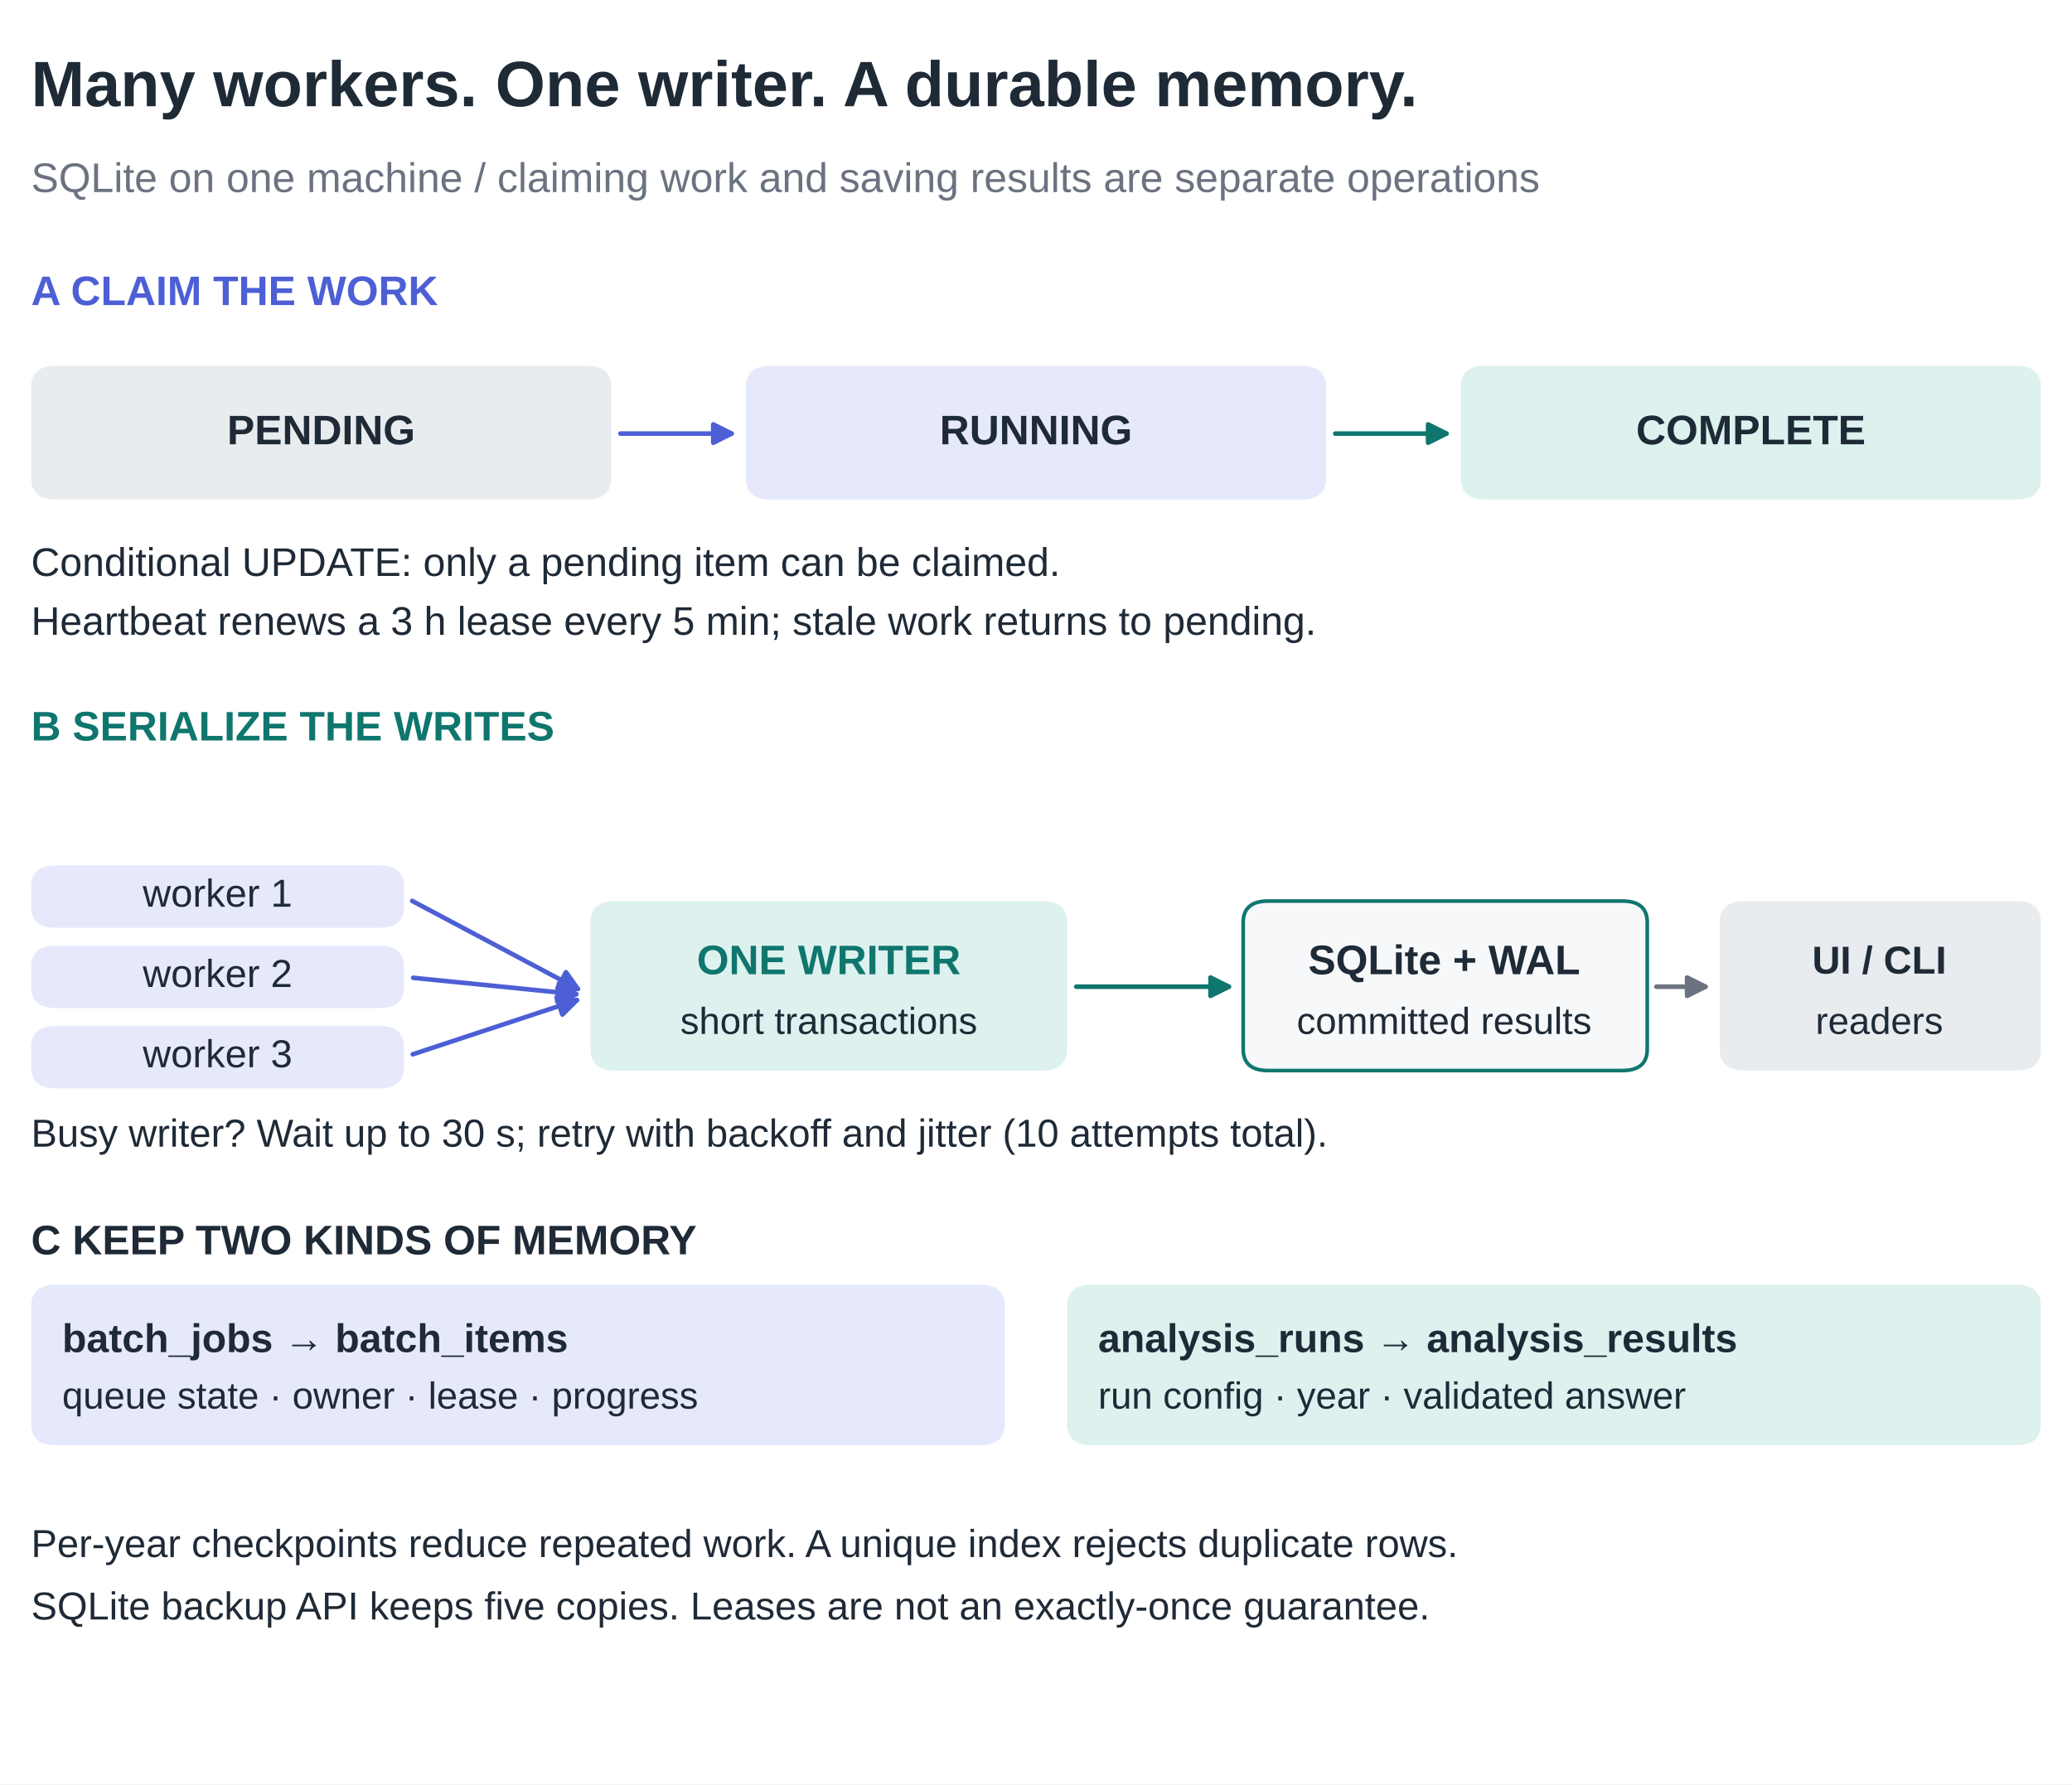
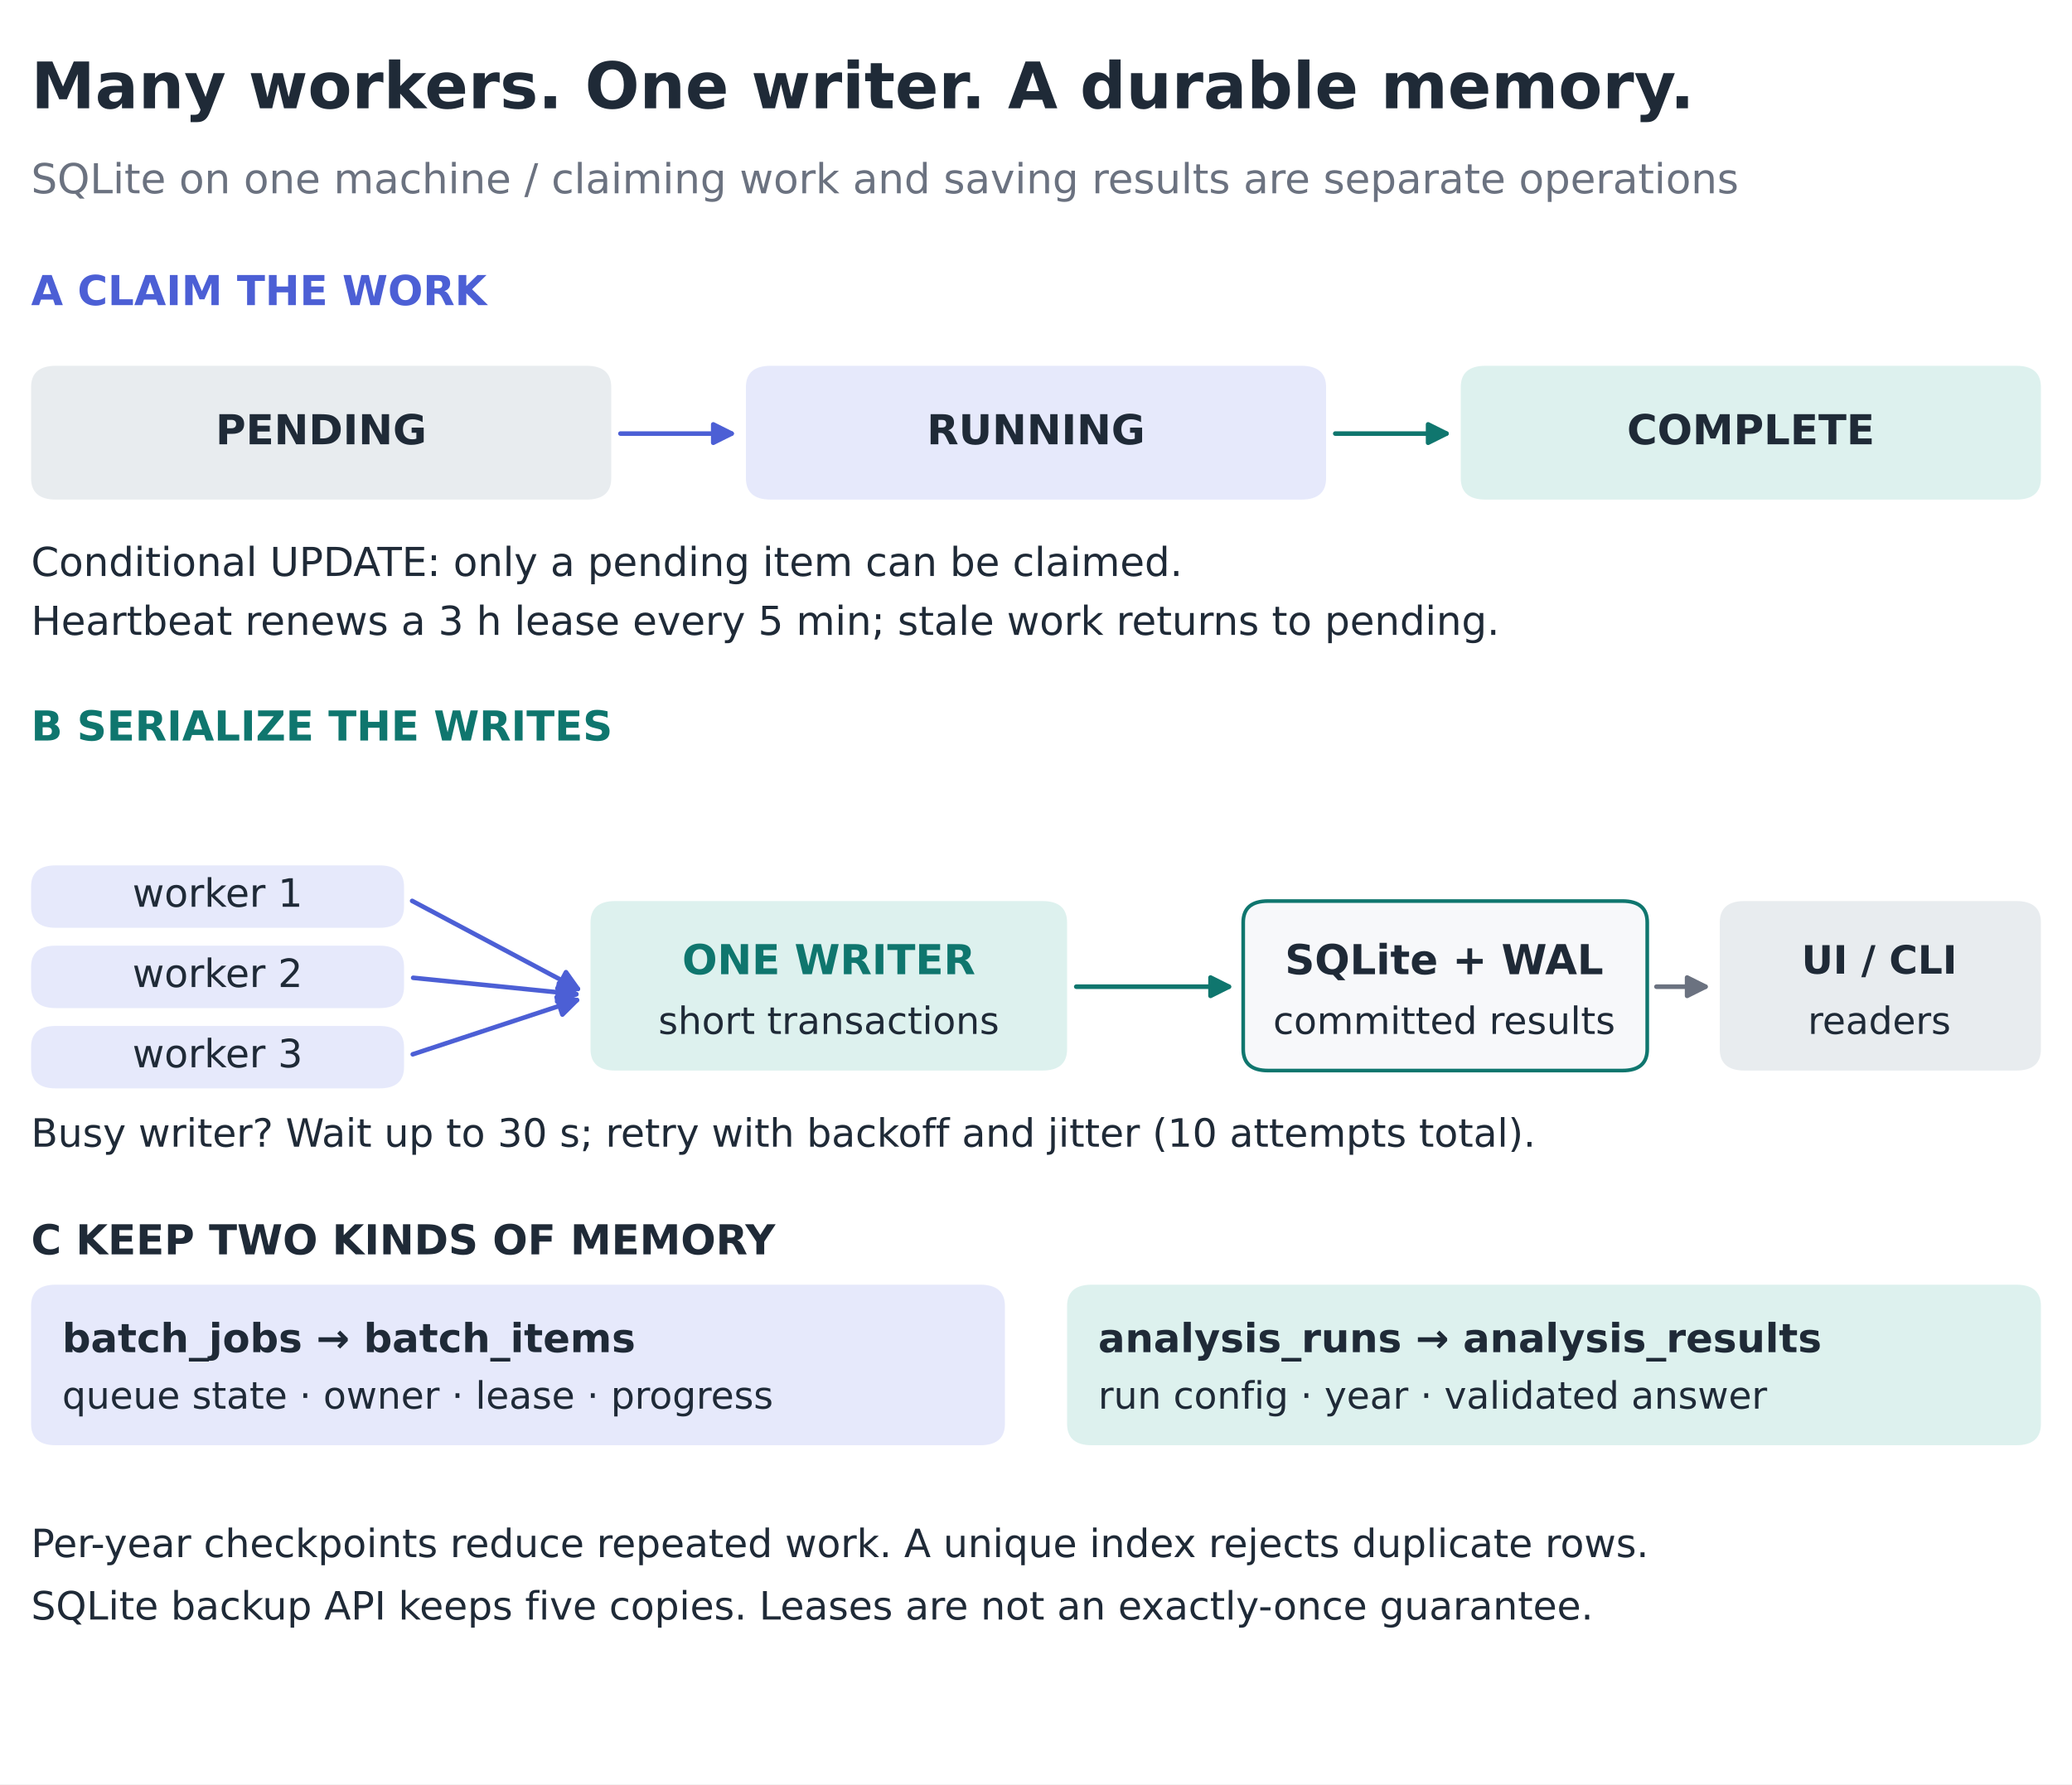
<svg xmlns="http://www.w3.org/2000/svg" width="451.44pt" height="388.8pt" viewBox="0 0 451.44 388.8" version="1.1">
  <defs>
    <style type="text/css">*{stroke-linejoin: round; stroke-linecap: butt}</style>
  </defs>
  <g id="figure_1">
    <g id="patch_1">
      <path d="M 0 388.8  L 451.44 388.8  L 451.44 0  L 0 0  z " style="fill: #ffffff" />
    </g>
    <g id="axes_1">
      <g id="patch_2">
        <path d="M 135.177 94.478  Q 147.848 94.478 159.401 94.478  " style="fill: none; stroke: #4c5fd5; stroke-linecap: round" />
        <path d="M 155.401 92.478  L 159.401 94.478  L 155.401 96.478  z " style="fill: #4c5fd5; stroke: #4c5fd5; stroke-linecap: round" />
      </g>
      <g id="patch_3">
        <path d="M 290.924 94.478  Q 303.595 94.478 315.148 94.478  " style="fill: none; stroke: #0f766e; stroke-linecap: round" />
        <path d="M 311.148 92.478  L 315.148 94.478  L 311.148 96.478  z " style="fill: #0f766e; stroke: #0f766e; stroke-linecap: round" />
      </g>
      <g id="patch_4">
        <path d="M 89.799 196.311  Q 108.346 206.161 125.906 215.487  " style="fill: none; stroke: #4c5fd5; stroke-linecap: round" />
        <path d="M 123.311 211.845  L 125.906 215.487  L 121.435 215.378  z " style="fill: #4c5fd5; stroke: #4c5fd5; stroke-linecap: round" />
      </g>
      <g id="patch_5">
        <path d="M 90.02 213.068  Q 108.347 214.909 125.562 216.639  " style="fill: none; stroke: #4c5fd5; stroke-linecap: round" />
        <path d="M 121.782 214.249  L 125.562 216.639  L 121.382 218.229  z " style="fill: #4c5fd5; stroke: #4c5fd5; stroke-linecap: round" />
      </g>
      <g id="patch_6">
        <path d="M 89.928 229.738  Q 108.346 223.657 125.703 217.927  " style="fill: none; stroke: #4c5fd5; stroke-linecap: round" />
        <path d="M 121.277 217.282  L 125.703 217.927  L 122.531 221.08  z " style="fill: #4c5fd5; stroke: #4c5fd5; stroke-linecap: round" />
      </g>
      <g id="patch_7">
        <path d="M 234.492 215.006  Q 251.677 215.006 267.744 215.006  " style="fill: none; stroke: #0f766e; stroke-linecap: round" />
        <path d="M 263.744 213.006  L 267.744 215.006  L 263.744 217.006  z " style="fill: #0f766e; stroke: #0f766e; stroke-linecap: round" />
      </g>
      <g id="patch_8">
        <path d="M 360.897 215.006  Q 366.797 215.006 371.58 215.006  " style="fill: none; stroke: #6b7280; stroke-linecap: round" />
        <path d="M 367.58 213.006  L 371.58 215.006  L 367.58 217.006  z " style="fill: #6b7280; stroke: #6b7280; stroke-linecap: round" />
      </g>
      <g id="patch_9">
        <path d="M 12.189 108.864  L 127.758 108.864  Q 133.175 108.864 133.175 104.198  L 133.175 84.37  Q 133.175 79.704 127.758 79.704  L 12.189 79.704  Q 6.772 79.704 6.772 84.37  L 6.772 104.198  Q 6.772 108.864 12.189 108.864  z " clip-path="url(#p65d7c8ecab)" style="fill: #e8ecef" />
      </g>
      <g id="patch_10">
        <path d="M 167.936 108.864  L 283.504 108.864  Q 288.922 108.864 288.922 104.198  L 288.922 84.37  Q 288.922 79.704 283.504 79.704  L 167.936 79.704  Q 162.518 79.704 162.518 84.37  L 162.518 104.198  Q 162.518 108.864 167.936 108.864  z " clip-path="url(#p65d7c8ecab)" style="fill: #e6e9fb" />
      </g>
      <g id="patch_11">
        <path d="M 323.682 108.864  L 439.251 108.864  Q 444.668 108.864 444.668 104.198  L 444.668 84.37  Q 444.668 79.704 439.251 79.704  L 323.682 79.704  Q 318.265 79.704 318.265 84.37  L 318.265 104.198  Q 318.265 108.864 323.682 108.864  z " clip-path="url(#p65d7c8ecab)" style="fill: #ddf1ee" />
      </g>
      <g id="patch_12">
        <path d="M 12.189 202.176  L 82.614 202.176  Q 88.031 202.176 88.031 197.51  L 88.031 193.234  Q 88.031 188.568 82.614 188.568  L 12.189 188.568  Q 6.772 188.568 6.772 193.234  L 6.772 197.51  Q 6.772 202.176 12.189 202.176  z " clip-path="url(#p65d7c8ecab)" style="fill: #e6e9fb" />
      </g>
      <g id="patch_13">
        <path d="M 12.189 219.672  L 82.614 219.672  Q 88.031 219.672 88.031 215.006  L 88.031 210.73  Q 88.031 206.064 82.614 206.064  L 12.189 206.064  Q 6.772 206.064 6.772 210.73  L 6.772 215.006  Q 6.772 219.672 12.189 219.672  z " clip-path="url(#p65d7c8ecab)" style="fill: #e6e9fb" />
      </g>
      <g id="patch_14">
        <path d="M 12.189 237.168  L 82.614 237.168  Q 88.031 237.168 88.031 232.502  L 88.031 228.226  Q 88.031 223.56 82.614 223.56  L 12.189 223.56  Q 6.772 223.56 6.772 228.226  L 6.772 232.502  Q 6.772 237.168 12.189 237.168  z " clip-path="url(#p65d7c8ecab)" style="fill: #e6e9fb" />
      </g>
      <g id="patch_15">
        <path d="M 134.078 233.28  L 227.074 233.28  Q 232.492 233.28 232.492 228.614  L 232.492 201.01  Q 232.492 196.344 227.074 196.344  L 134.078 196.344  Q 128.66 196.344 128.66 201.01  L 128.66 228.614  Q 128.66 233.28 134.078 233.28  z " clip-path="url(#p65d7c8ecab)" style="fill: #ddf1ee" />
      </g>
      <g id="patch_16">
        <path d="M 276.281 233.28  L 353.478 233.28  Q 358.895 233.28 358.895 228.614  L 358.895 201.01  Q 358.895 196.344 353.478 196.344  L 276.281 196.344  Q 270.864 196.344 270.864 201.01  L 270.864 228.614  Q 270.864 233.28 276.281 233.28  z " clip-path="url(#p65d7c8ecab)" style="fill: #f7f8fa; stroke: #0f766e; stroke-width: 0.8; stroke-linejoin: miter" />
      </g>
      <g id="patch_17">
        <path d="M 380.112 233.28  L 439.251 233.28  Q 444.668 233.28 444.668 228.614  L 444.668 201.01  Q 444.668 196.344 439.251 196.344  L 380.112 196.344  Q 374.695 196.344 374.695 201.01  L 374.695 228.614  Q 374.695 233.28 380.112 233.28  z " clip-path="url(#p65d7c8ecab)" style="fill: #e8ecef" />
      </g>
      <g id="patch_18">
        <path d="M 12.189 314.928  L 213.531 314.928  Q 218.948 314.928 218.948 310.262  L 218.948 284.602  Q 218.948 279.936 213.531 279.936  L 12.189 279.936  Q 6.772 279.936 6.772 284.602  L 6.772 310.262  Q 6.772 314.928 12.189 314.928  z " clip-path="url(#p65d7c8ecab)" style="fill: #e6e9fb" />
      </g>
      <g id="patch_19">
        <path d="M 237.909 314.928  L 439.251 314.928  Q 444.668 314.928 444.668 310.262  L 444.668 284.602  Q 444.668 279.936 439.251 279.936  L 237.909 279.936  Q 232.492 279.936 232.492 284.602  L 232.492 310.262  Q 232.492 314.928 237.909 314.928  z " clip-path="url(#p65d7c8ecab)" style="fill: #ddf1ee" />
      </g>
      <g id="text_1">
-         <text style="font-weight: 700; font-size: 14px; font-family: 'Arial', 'DejaVu Sans'; text-anchor: start; fill: #1f2a37" x="6.772" y="23.152" transform="rotate(-0 6.7716 23.15238)">Many workers. One writer. A durable memory.</text>
+         <text style="font-weight: 700; font-size: 14px; font-family: 'DejaVu Sans'; text-anchor: start; fill: #1f2a37" x="6.772" y="23.598" transform="rotate(-0 6.7716 23.59781)">Many workers. One writer. A durable memory.</text>
      </g>
      <g id="text_2">
-         <text style="font-size: 9px; font-family: 'Arial', 'DejaVu Sans'; text-anchor: start; fill: #6b7280" x="6.772" y="41.837" transform="rotate(-0 6.7716 41.83734)">SQLite on one machine  /  claiming work and saving results are separate operations</text>
+         <text style="font-size: 9px; font-family: 'DejaVu Sans'; text-anchor: start; fill: #6b7280" x="6.772" y="42.119" transform="rotate(-0 6.7716 42.11859)">SQLite on one machine  /  claiming work and saving results are separate operations</text>
      </g>
      <g id="text_3">
-         <text style="font-weight: 700; font-size: 9px; font-family: 'Arial', 'DejaVu Sans'; text-anchor: start; fill: #4c5fd5" x="6.772" y="66.481" transform="rotate(-0 6.7716 66.4811)">A  CLAIM THE WORK</text>
+         <text style="font-weight: 700; font-size: 9px; font-family: 'DejaVu Sans'; text-anchor: start; fill: #4c5fd5" x="6.772" y="66.49" transform="rotate(-0 6.7716 66.48989)">A  CLAIM THE WORK</text>
      </g>
      <g id="text_4">
-         <text style="font-weight: 700; font-size: 9px; font-family: 'Arial', 'DejaVu Sans'; text-anchor: middle; fill: #1f2a37" x="69.973" y="96.808" transform="rotate(-0 69.9732 96.8075)">PENDING</text>
+         <text style="font-weight: 700; font-size: 9px; font-family: 'DejaVu Sans'; text-anchor: middle; fill: #1f2a37" x="69.973" y="96.816" transform="rotate(-0 69.9732 96.81629)">PENDING</text>
      </g>
      <g id="text_5">
-         <text style="font-weight: 700; font-size: 9px; font-family: 'Arial', 'DejaVu Sans'; text-anchor: middle; fill: #1f2a37" x="225.72" y="96.808" transform="rotate(-0 225.72 96.8075)">RUNNING</text>
+         <text style="font-weight: 700; font-size: 9px; font-family: 'DejaVu Sans'; text-anchor: middle; fill: #1f2a37" x="225.72" y="96.816" transform="rotate(-0 225.72 96.81629)">RUNNING</text>
      </g>
      <g id="text_6">
-         <text style="font-weight: 700; font-size: 9px; font-family: 'Arial', 'DejaVu Sans'; text-anchor: middle; fill: #1f2a37" x="381.467" y="96.808" transform="rotate(-0 381.4668 96.8075)">COMPLETE</text>
+         <text style="font-weight: 700; font-size: 9px; font-family: 'DejaVu Sans'; text-anchor: middle; fill: #1f2a37" x="381.467" y="96.816" transform="rotate(-0 381.4668 96.81629)">COMPLETE</text>
      </g>
      <g id="text_7">
-         <text style="font-size: 8.7px; font-family: 'Arial', 'DejaVu Sans'; text-anchor: start; fill: #1f2a37" x="6.772" y="125.501" transform="rotate(-0 6.7716 125.501)">Conditional UPDATE: only a pending item can be claimed.</text>
+         <text style="font-size: 8.7px; font-family: 'DejaVu Sans'; text-anchor: start; fill: #1f2a37" x="6.772" y="125.51" transform="rotate(-0 6.7716 125.5099)">Conditional UPDATE: only a pending item can be claimed.</text>
      </g>
      <g id="text_8">
-         <text style="font-size: 8.7px; font-family: 'Arial', 'DejaVu Sans'; text-anchor: start; fill: #1f2a37" x="6.772" y="138.331" transform="rotate(-0 6.7716 138.3314)">Heartbeat renews a 3 h lease every 5 min; stale work returns to pending.</text>
+         <text style="font-size: 8.7px; font-family: 'DejaVu Sans'; text-anchor: start; fill: #1f2a37" x="6.772" y="138.34" transform="rotate(-0 6.7716 138.3403)">Heartbeat renews a 3 h lease every 5 min; stale work returns to pending.</text>
      </g>
      <g id="text_9">
-         <text style="font-weight: 700; font-size: 9px; font-family: 'Arial', 'DejaVu Sans'; text-anchor: start; fill: #0f766e" x="6.772" y="161.348" transform="rotate(-0 6.7716 161.3483)">B  SERIALIZE THE WRITES</text>
+         <text style="font-weight: 700; font-size: 9px; font-family: 'DejaVu Sans'; text-anchor: start; fill: #0f766e" x="6.772" y="161.357" transform="rotate(-0 6.7716 161.3571)">B  SERIALIZE THE WRITES</text>
      </g>
      <g id="text_10">
-         <text style="font-size: 8.5px; font-family: 'Arial', 'DejaVu Sans'; text-anchor: middle; fill: #1f2a37" x="47.401" y="197.572" transform="rotate(-0 47.4012 197.5717)">worker 1</text>
+         <text style="font-size: 8.5px; font-family: 'DejaVu Sans'; text-anchor: middle; fill: #1f2a37" x="47.401" y="197.58" transform="rotate(-0 47.4012 197.5803)">worker 1</text>
      </g>
      <g id="text_11">
-         <text style="font-size: 8.5px; font-family: 'Arial', 'DejaVu Sans'; text-anchor: middle; fill: #1f2a37" x="47.401" y="215.068" transform="rotate(-0 47.4012 215.0677)">worker 2</text>
+         <text style="font-size: 8.5px; font-family: 'DejaVu Sans'; text-anchor: middle; fill: #1f2a37" x="47.401" y="215.076" transform="rotate(-0 47.4012 215.0763)">worker 2</text>
      </g>
      <g id="text_12">
-         <text style="font-size: 8.5px; font-family: 'Arial', 'DejaVu Sans'; text-anchor: middle; fill: #1f2a37" x="47.401" y="232.564" transform="rotate(-0 47.4012 232.5637)">worker 3</text>
+         <text style="font-size: 8.5px; font-family: 'DejaVu Sans'; text-anchor: middle; fill: #1f2a37" x="47.401" y="232.572" transform="rotate(-0 47.4012 232.5723)">worker 3</text>
      </g>
      <g id="text_13">
-         <text style="font-weight: 700; font-size: 9px; font-family: 'Arial', 'DejaVu Sans'; text-anchor: middle; fill: #0f766e" x="180.576" y="212.281" transform="rotate(-0 180.576 212.2811)">ONE WRITER</text>
+         <text style="font-weight: 700; font-size: 9px; font-family: 'DejaVu Sans'; text-anchor: middle; fill: #0f766e" x="180.576" y="212.29" transform="rotate(-0 180.576 212.2899)">ONE WRITER</text>
      </g>
      <g id="text_14">
-         <text style="font-size: 8.2px; font-family: 'Arial', 'DejaVu Sans'; text-anchor: middle; fill: #1f2a37" x="180.576" y="225.293" transform="rotate(-0 180.576 225.2933)">short transactions</text>
+         <text style="font-size: 8.2px; font-family: 'DejaVu Sans'; text-anchor: middle; fill: #1f2a37" x="180.576" y="225.302" transform="rotate(-0 180.576 225.3016)">short transactions</text>
      </g>
      <g id="text_15">
-         <text style="font-weight: 700; font-size: 9px; font-family: 'Arial', 'DejaVu Sans'; text-anchor: middle; fill: #1f2a37" x="314.654" y="212.281" transform="rotate(-0 314.6537 212.2811)">SQLite + WAL</text>
+         <text style="font-weight: 700; font-size: 9px; font-family: 'DejaVu Sans'; text-anchor: middle; fill: #1f2a37" x="314.654" y="212.29" transform="rotate(-0 314.6537 212.2902)">SQLite + WAL</text>
      </g>
      <g id="text_16">
-         <text style="font-size: 8.2px; font-family: 'Arial', 'DejaVu Sans'; text-anchor: middle; fill: #1f2a37" x="314.654" y="225.293" transform="rotate(-0 314.6537 225.2933)">committed results</text>
+         <text style="font-size: 8.2px; font-family: 'DejaVu Sans'; text-anchor: middle; fill: #1f2a37" x="314.654" y="225.302" transform="rotate(-0 314.6537 225.3016)">committed results</text>
      </g>
      <g id="text_17">
-         <text style="font-weight: 700; font-size: 8.5px; font-family: 'Arial', 'DejaVu Sans'; text-anchor: middle; fill: #1f2a37" x="409.456" y="212.152" transform="rotate(-0 409.4561 212.1517)">UI / CLI</text>
+         <text style="font-weight: 700; font-size: 8.5px; font-family: 'DejaVu Sans'; text-anchor: middle; fill: #1f2a37" x="409.456" y="212.16" transform="rotate(-0 409.4561 212.16)">UI / CLI</text>
      </g>
      <g id="text_18">
-         <text style="font-size: 8.2px; font-family: 'Arial', 'DejaVu Sans'; text-anchor: middle; fill: #1f2a37" x="409.456" y="225.293" transform="rotate(-0 409.4561 225.2933)">readers</text>
+         <text style="font-size: 8.2px; font-family: 'DejaVu Sans'; text-anchor: middle; fill: #1f2a37" x="409.456" y="225.302" transform="rotate(-0 409.4561 225.3016)">readers</text>
      </g>
      <g id="text_19">
-         <text style="font-size: 8.5px; font-family: 'Arial', 'DejaVu Sans'; text-anchor: start; fill: #1f2a37" x="6.772" y="249.865" transform="rotate(-0 6.7716 249.8652)">Busy writer? Wait up to 30 s; retry with backoff and jitter (10 attempts total).</text>
+         <text style="font-size: 8.5px; font-family: 'DejaVu Sans'; text-anchor: start; fill: #1f2a37" x="6.772" y="249.874" transform="rotate(-0 6.7716 249.8739)">Busy writer? Wait up to 30 s; retry with backoff and jitter (10 attempts total).</text>
      </g>
      <g id="text_20">
-         <text style="font-weight: 700; font-size: 9px; font-family: 'Arial', 'DejaVu Sans'; text-anchor: start; fill: #1f2a37" x="6.772" y="273.323" transform="rotate(-0 6.7716 273.3227)">C  KEEP TWO KINDS OF MEMORY</text>
+         <text style="font-weight: 700; font-size: 9px; font-family: 'DejaVu Sans'; text-anchor: start; fill: #1f2a37" x="6.772" y="273.331" transform="rotate(-0 6.7716 273.3315)">C  KEEP TWO KINDS OF MEMORY</text>
      </g>
      <g id="text_21">
-         <text style="font-weight: 700; font-size: 8.7px; font-family: 'Arial', 'DejaVu Sans'; text-anchor: start; fill: #1f2a37" x="13.543" y="294.629" transform="rotate(-0 13.5432 294.629)">batch_jobs → batch_items</text>
+         <text style="font-weight: 700; font-size: 8.7px; font-family: 'DejaVu Sans'; text-anchor: start; fill: #1f2a37" x="13.543" y="294.638" transform="rotate(-0 13.5432 294.6379)">batch_jobs → batch_items</text>
      </g>
      <g id="text_22">
-         <text style="font-size: 8.2px; font-family: 'Arial', 'DejaVu Sans'; text-anchor: start; fill: #1f2a37" x="13.543" y="306.941" transform="rotate(-0 13.5432 306.9412)">queue state · owner · lease · progress</text>
+         <text style="font-size: 8.2px; font-family: 'DejaVu Sans'; text-anchor: start; fill: #1f2a37" x="13.543" y="306.95" transform="rotate(-0 13.5432 306.9496)">queue state · owner · lease · progress</text>
      </g>
      <g id="text_23">
-         <text style="font-weight: 700; font-size: 8.7px; font-family: 'Arial', 'DejaVu Sans'; text-anchor: start; fill: #1f2a37" x="239.263" y="294.629" transform="rotate(-0 239.2632 294.629)">analysis_runs → analysis_results</text>
+         <text style="font-weight: 700; font-size: 8.7px; font-family: 'DejaVu Sans'; text-anchor: start; fill: #1f2a37" x="239.263" y="294.638" transform="rotate(-0 239.2632 294.6379)">analysis_runs → analysis_results</text>
      </g>
      <g id="text_24">
-         <text style="font-size: 8.2px; font-family: 'Arial', 'DejaVu Sans'; text-anchor: start; fill: #1f2a37" x="239.263" y="306.941" transform="rotate(-0 239.2632 306.9412)">run config · year · validated answer</text>
+         <text style="font-size: 8.2px; font-family: 'DejaVu Sans'; text-anchor: start; fill: #1f2a37" x="239.263" y="306.95" transform="rotate(-0 239.2632 306.9496)">run config · year · validated answer</text>
      </g>
      <g id="text_25">
-         <text style="font-size: 8.5px; font-family: 'Arial', 'DejaVu Sans'; text-anchor: start; fill: #1f2a37" x="6.772" y="339.289" transform="rotate(-0 6.7716 339.2892)">Per-year checkpoints reduce repeated work. A unique index rejects duplicate rows.</text>
+         <text style="font-size: 8.5px; font-family: 'DejaVu Sans'; text-anchor: start; fill: #1f2a37" x="6.772" y="339.298" transform="rotate(-0 6.7716 339.2979)">Per-year checkpoints reduce repeated work. A unique index rejects duplicate rows.</text>
      </g>
      <g id="text_26">
-         <text style="font-size: 8.5px; font-family: 'Arial', 'DejaVu Sans'; text-anchor: start; fill: #1f2a37" x="6.772" y="352.9" transform="rotate(-0 6.7716 352.8996)">SQLite backup API keeps five copies. Leases are not an exactly-once guarantee.</text>
+         <text style="font-size: 8.5px; font-family: 'DejaVu Sans'; text-anchor: start; fill: #1f2a37" x="6.772" y="352.906" transform="rotate(-0 6.7716 352.9059)">SQLite backup API keeps five copies. Leases are not an exactly-once guarantee.</text>
      </g>
    </g>
  </g>
  <defs>
    <clipPath id="p65d7c8ecab">
      <rect x="0" y="0" width="451.44" height="388.8" />
    </clipPath>
  </defs>
</svg>
